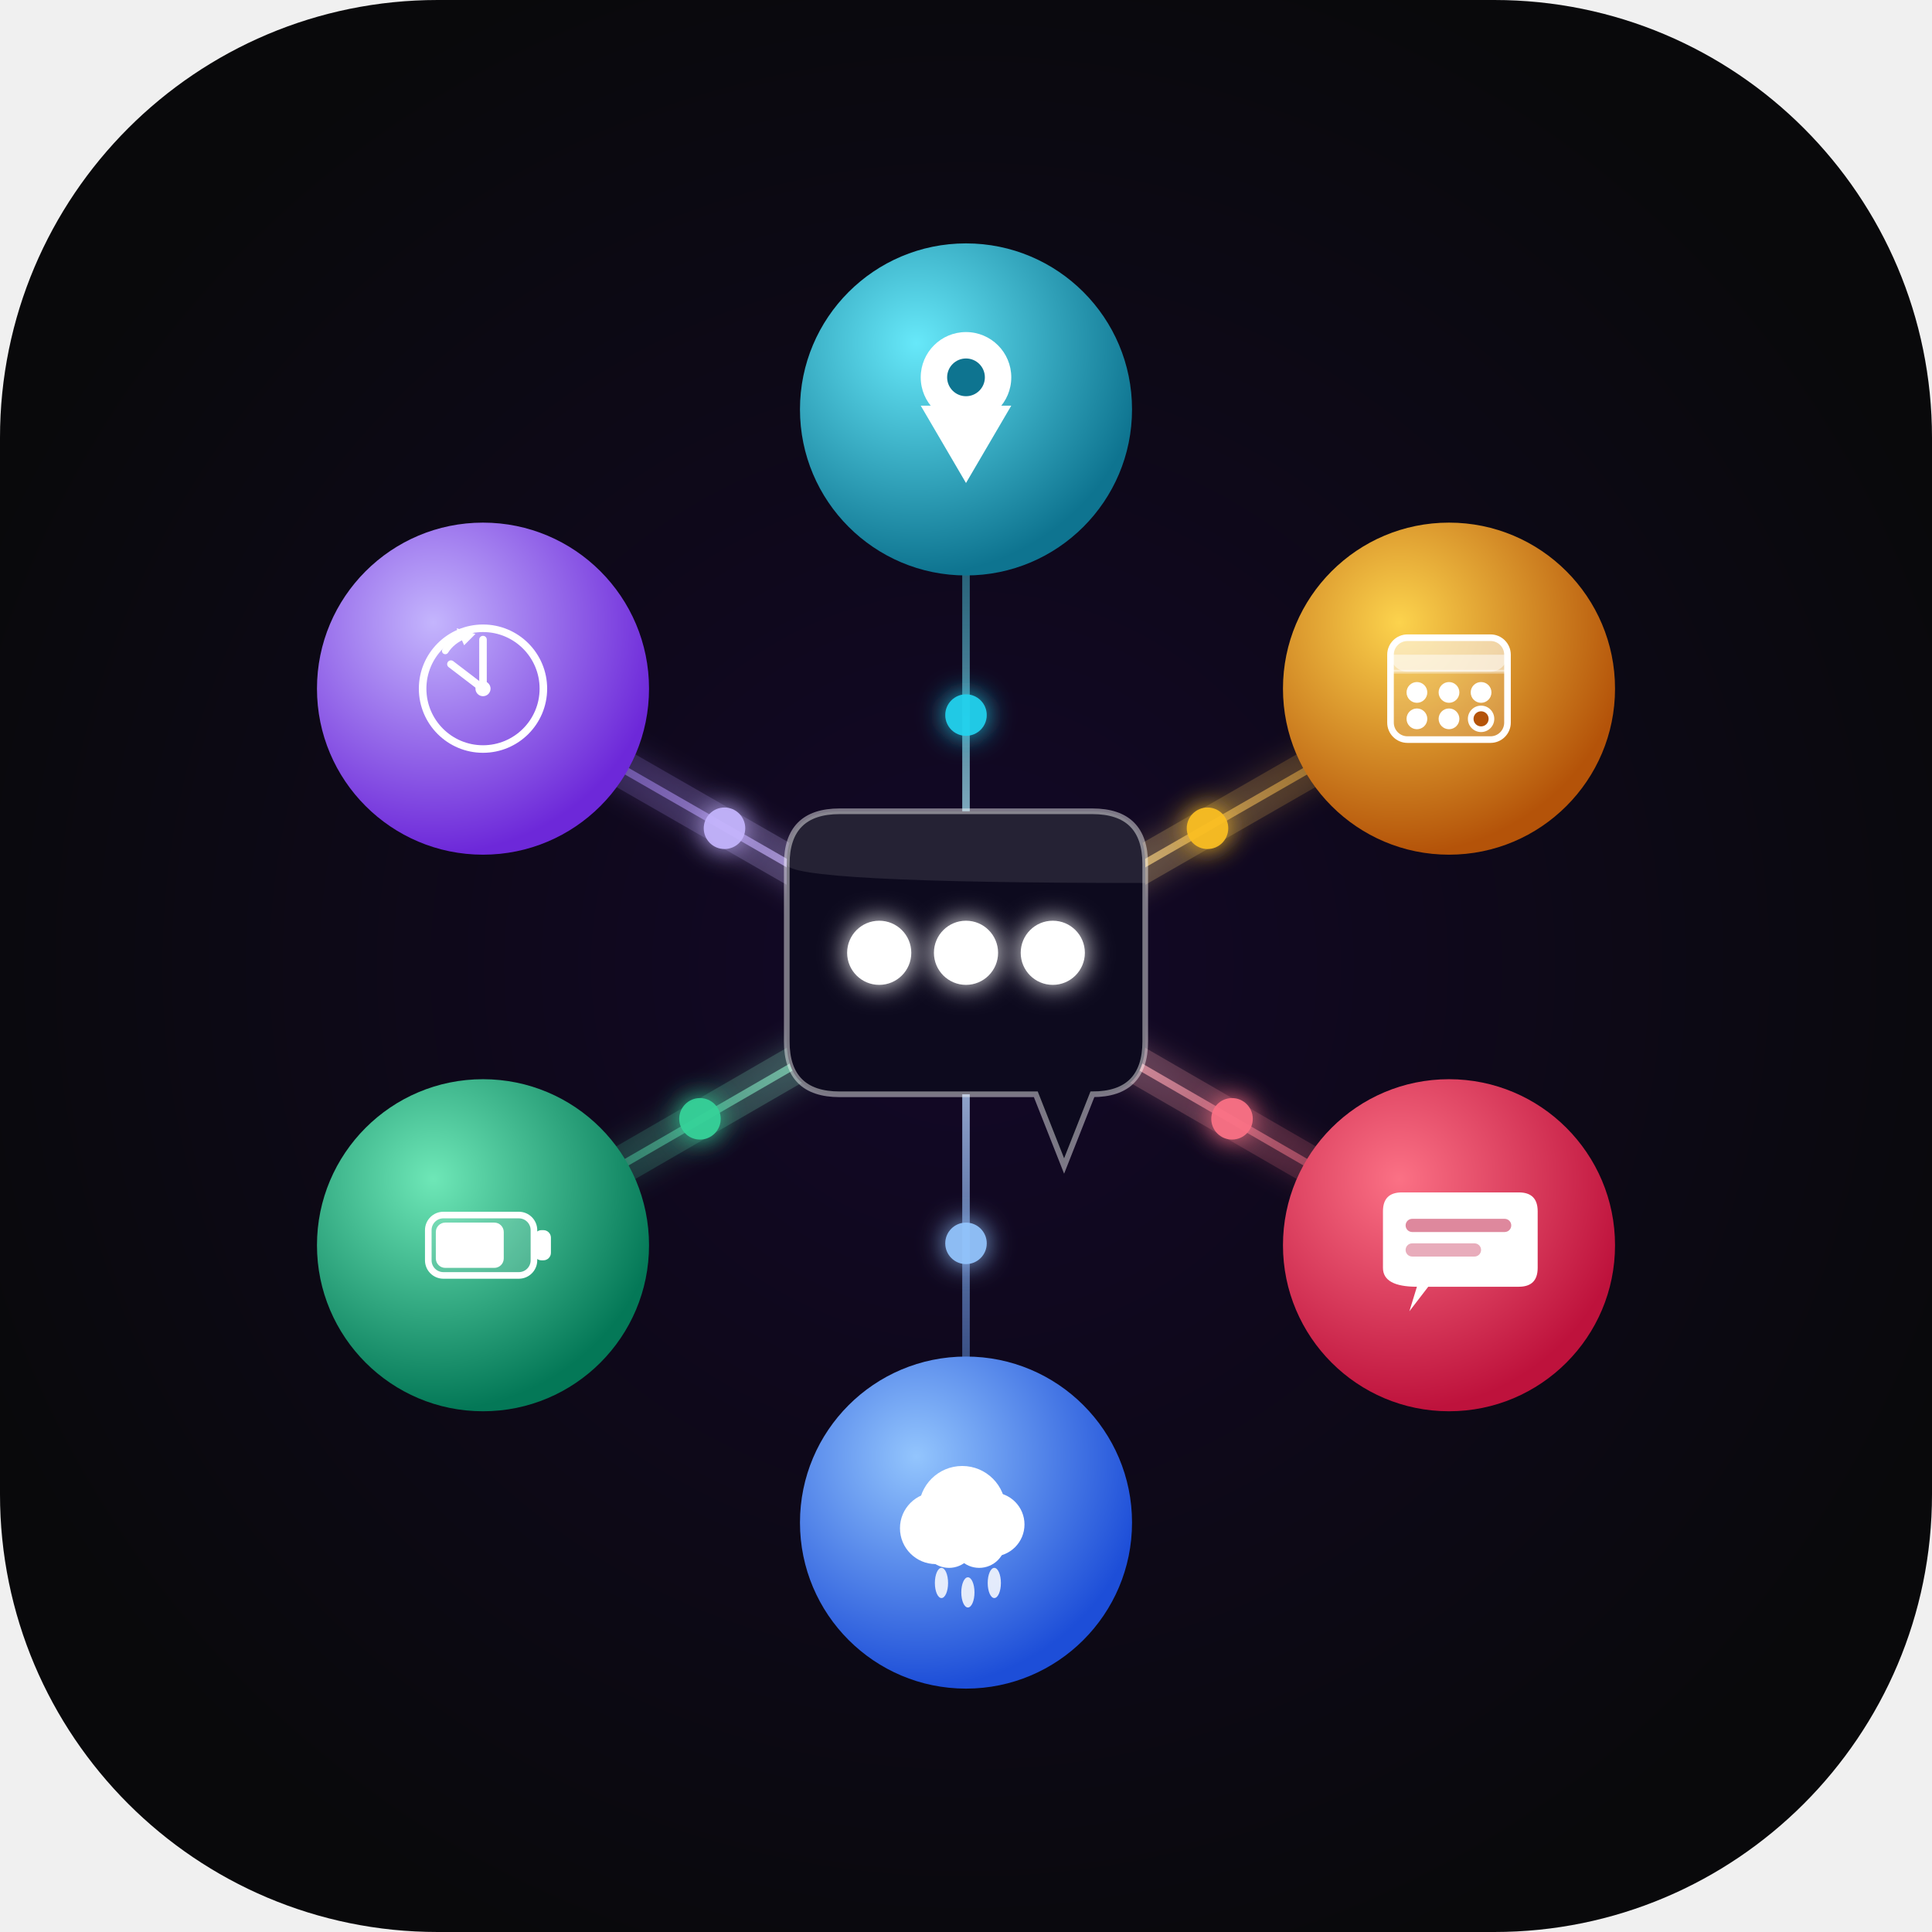
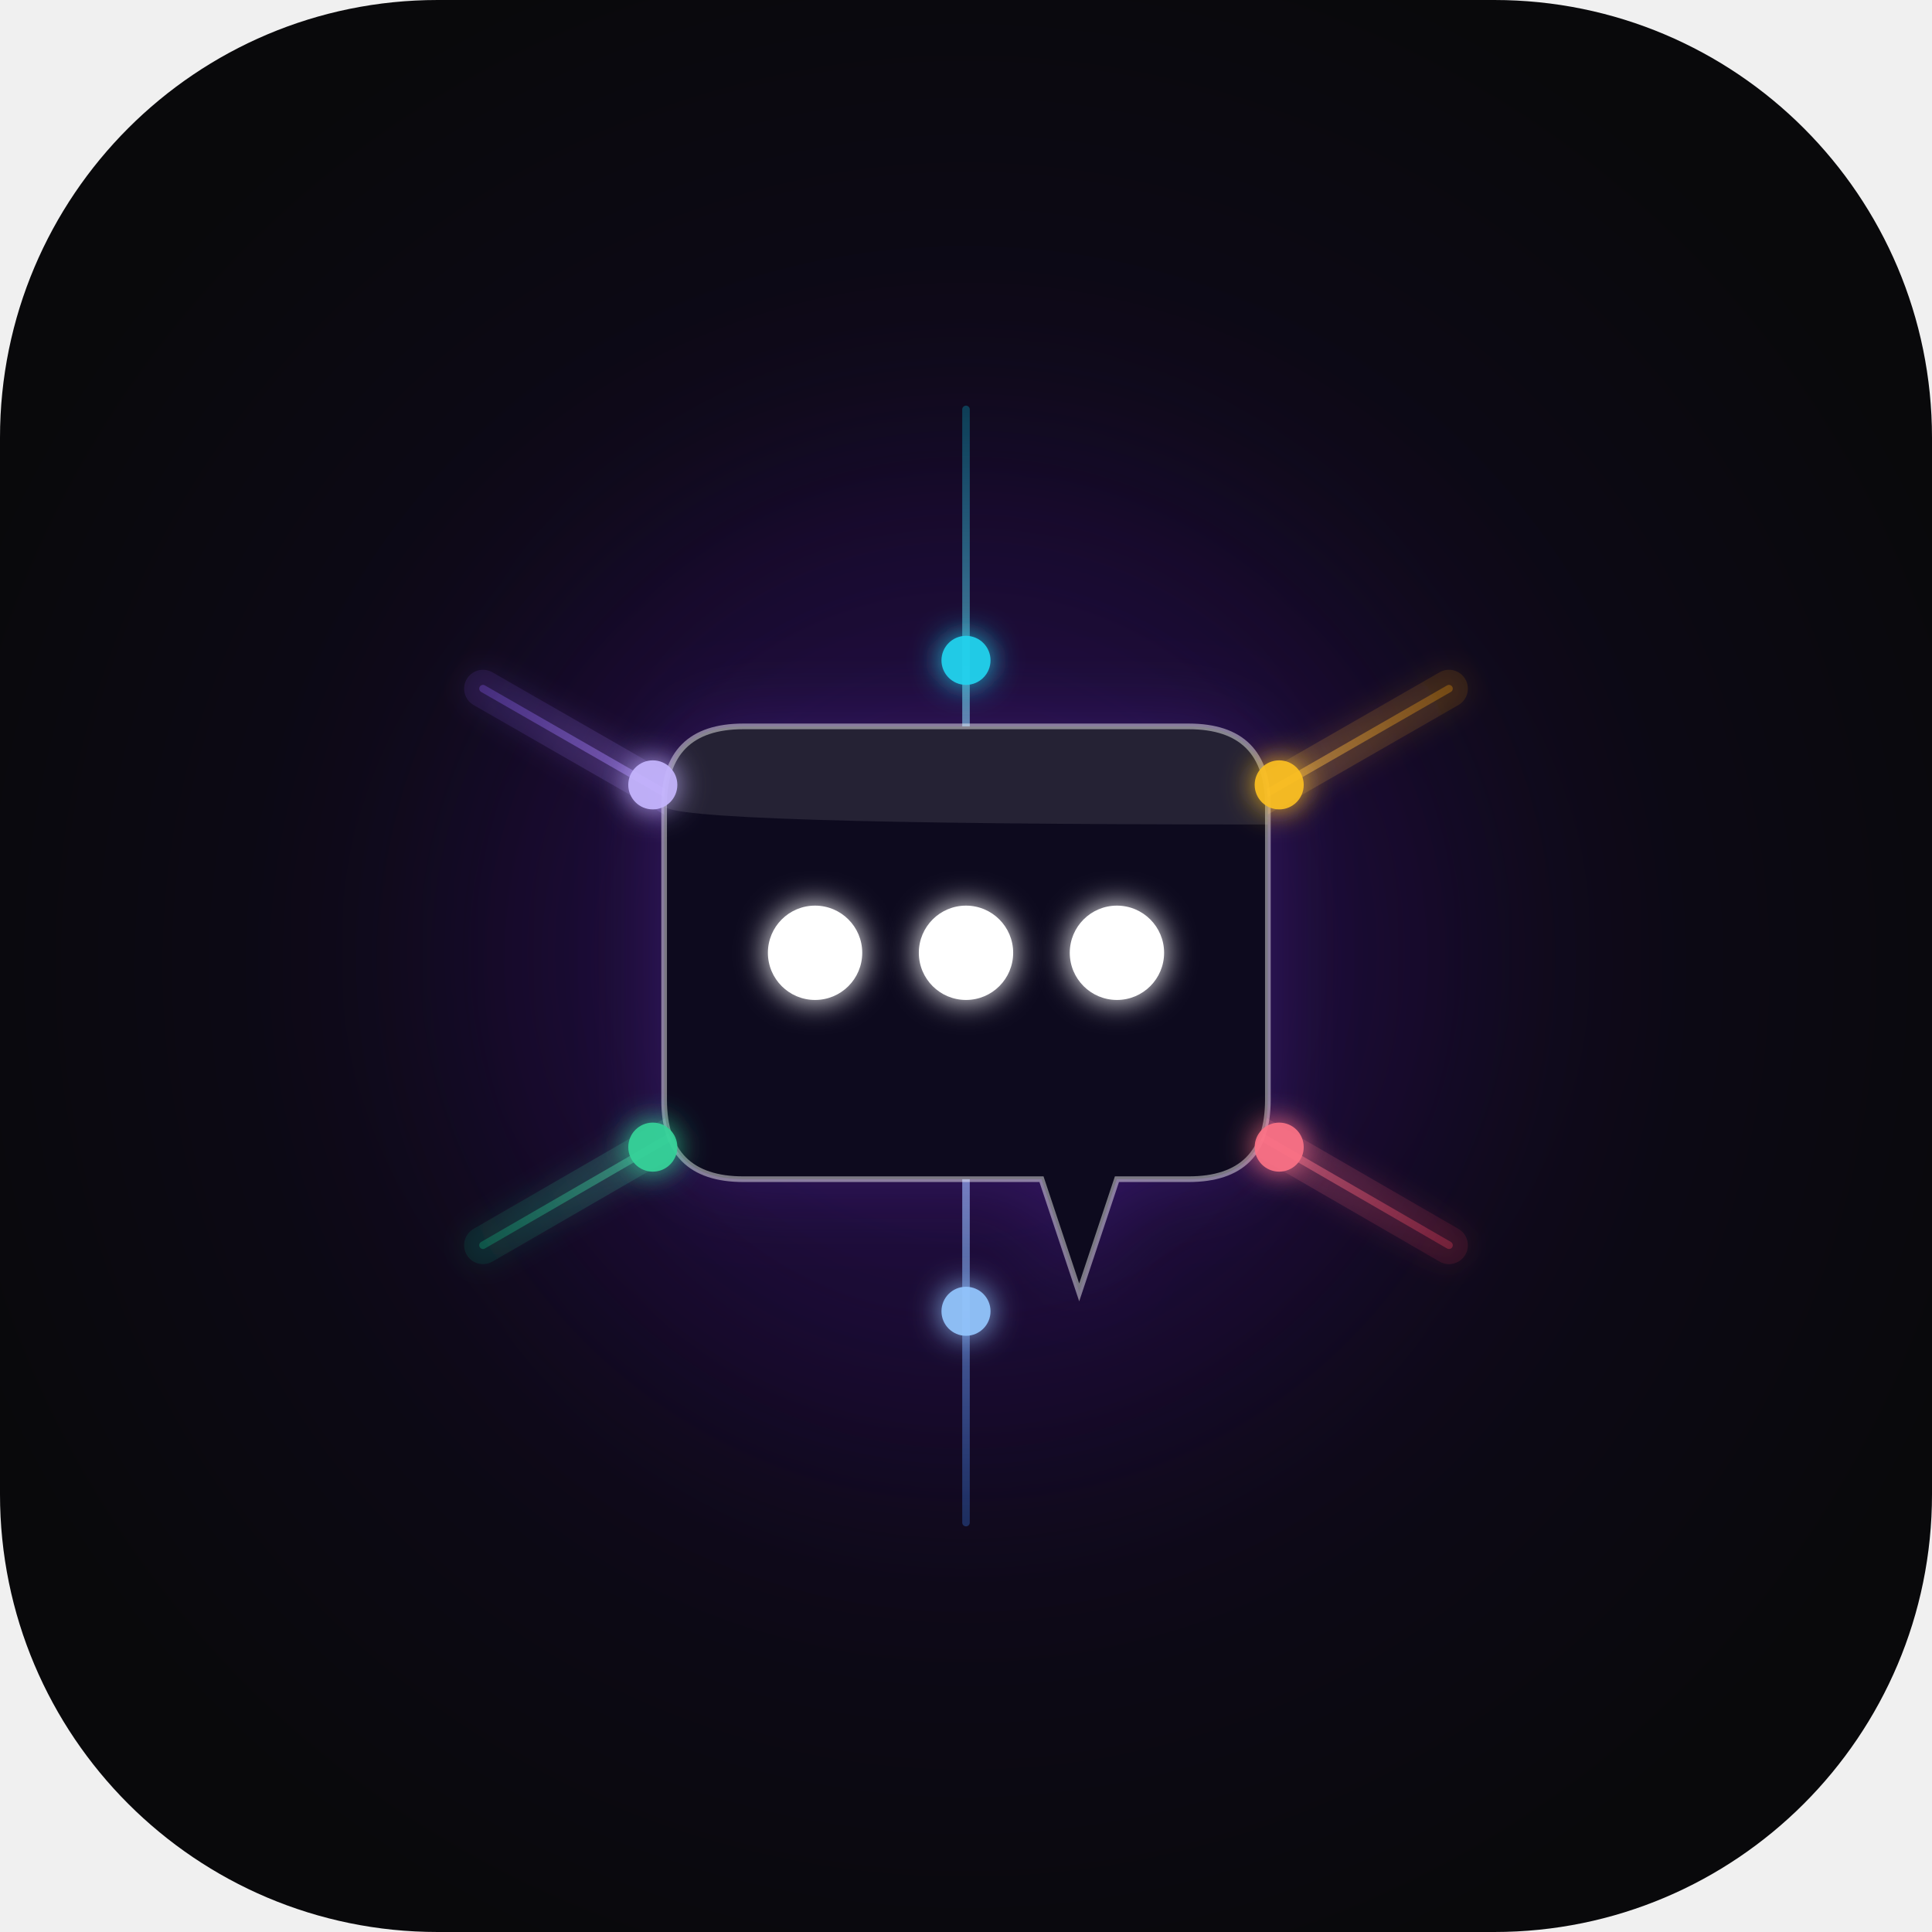
<svg xmlns="http://www.w3.org/2000/svg" width="1024" height="1024" viewBox="0 0 1024 1024">
  <defs>
    <radialGradient id="bg" cx="50%" cy="50%" r="55%">
      <stop offset="0%" stop-color="#130828" />
      <stop offset="100%" stop-color="#09090b" />
-     </radialGradient>
-     <radialGradient id="nLoc" cx="35%" cy="30%" r="70%">
-       <stop offset="0%" stop-color="#67e8f9" />
-       <stop offset="100%" stop-color="#0e7490" />
-     </radialGradient>
-     <radialGradient id="nCal" cx="35%" cy="30%" r="70%">
-       <stop offset="0%" stop-color="#fcd34d" />
-       <stop offset="100%" stop-color="#b45309" />
-     </radialGradient>
-     <radialGradient id="nMsg" cx="35%" cy="30%" r="70%">
-       <stop offset="0%" stop-color="#fb7185" />
-       <stop offset="100%" stop-color="#be123c" />
-     </radialGradient>
-     <radialGradient id="nWthr" cx="35%" cy="30%" r="70%">
-       <stop offset="0%" stop-color="#93c5fd" />
-       <stop offset="100%" stop-color="#1d4ed8" />
-     </radialGradient>
-     <radialGradient id="nBat" cx="35%" cy="30%" r="70%">
-       <stop offset="0%" stop-color="#6ee7b7" />
-       <stop offset="100%" stop-color="#047857" />
-     </radialGradient>
-     <radialGradient id="nHist" cx="35%" cy="30%" r="70%">
-       <stop offset="0%" stop-color="#c4b5fd" />
-       <stop offset="100%" stop-color="#6d28d9" />
-     </radialGradient>
-     <radialGradient id="orbGlow" cx="50%" cy="42%" r="50%">
-       <stop offset="0%" stop-color="white" />
-       <stop offset="55%" stop-color="white" stop-opacity="0.65" />
-       <stop offset="100%" stop-color="white" stop-opacity="0" />
    </radialGradient>
    <linearGradient id="lnTop" x1="512" y1="217" x2="512" y2="512" gradientUnits="userSpaceOnUse">
      <stop offset="0%" stop-color="#06b6d4" stop-opacity="0.3" />
      <stop offset="100%" stop-color="#e0f2fe" stop-opacity="0.9" />
    </linearGradient>
    <linearGradient id="lnTR" x1="768" y1="365" x2="512" y2="512" gradientUnits="userSpaceOnUse">
      <stop offset="0%" stop-color="#f59e0b" stop-opacity="0.3" />
      <stop offset="100%" stop-color="#fef3c7" stop-opacity="0.9" />
    </linearGradient>
    <linearGradient id="lnBR" x1="768" y1="660" x2="512" y2="512" gradientUnits="userSpaceOnUse">
      <stop offset="0%" stop-color="#f43f5e" stop-opacity="0.3" />
      <stop offset="100%" stop-color="#ffe4e6" stop-opacity="0.9" />
    </linearGradient>
    <linearGradient id="lnBot" x1="512" y1="807" x2="512" y2="512" gradientUnits="userSpaceOnUse">
      <stop offset="0%" stop-color="#3b82f6" stop-opacity="0.3" />
      <stop offset="100%" stop-color="#dbeafe" stop-opacity="0.9" />
    </linearGradient>
    <linearGradient id="lnBL" x1="256" y1="660" x2="512" y2="512" gradientUnits="userSpaceOnUse">
      <stop offset="0%" stop-color="#10b981" stop-opacity="0.3" />
      <stop offset="100%" stop-color="#d1fae5" stop-opacity="0.9" />
    </linearGradient>
    <linearGradient id="lnTL" x1="256" y1="365" x2="512" y2="512" gradientUnits="userSpaceOnUse">
      <stop offset="0%" stop-color="#8b5cf6" stop-opacity="0.3" />
      <stop offset="100%" stop-color="#ede9fe" stop-opacity="0.9" />
    </linearGradient>
    <filter id="ambGlow" x="-50%" y="-50%" width="200%" height="200%">
-       <feGaussianBlur stdDeviation="55" />
-     </filter>
-     <filter id="nodeGlow" x="-60%" y="-60%" width="220%" height="220%">
-       <feGaussianBlur in="SourceGraphic" stdDeviation="22" result="b" />
-       <feMerge>
-         <feMergeNode in="b" />
-         <feMergeNode in="SourceGraphic" />
-       </feMerge>
+       <feGaussianBlur stdDeviation="60" />
    </filter>
    <filter id="lineGlow" x="-20%" y="-20%" width="140%" height="140%">
      <feGaussianBlur in="SourceGraphic" stdDeviation="7" result="b" />
      <feMerge>
        <feMergeNode in="b" />
        <feMergeNode in="SourceGraphic" />
      </feMerge>
    </filter>
-     <filter id="orbHalo" x="-100%" y="-100%" width="300%" height="300%">
-       <feGaussianBlur in="SourceGraphic" stdDeviation="28" result="b" />
+     <filter id="bubbleGlow" x="-40%" y="-40%" width="180%" height="180%">
+       <feGaussianBlur in="SourceGraphic" stdDeviation="22" result="b" />
      <feMerge>
        <feMergeNode in="b" />
        <feMergeNode in="SourceGraphic" />
      </feMerge>
    </filter>
    <filter id="dotGlow" x="-150%" y="-150%" width="400%" height="400%">
-       <feGaussianBlur in="SourceGraphic" stdDeviation="7" result="b" />
+       <feGaussianBlur in="SourceGraphic" stdDeviation="8" result="b" />
      <feMerge>
        <feMergeNode in="b" />
        <feMergeNode in="SourceGraphic" />
      </feMerge>
    </filter>
  </defs>
  <rect width="1024" height="1024" rx="232" fill="url(#bg)" />
+   <circle cx="512" cy="505" r="260" fill="#6d28d9" opacity="0.14" filter="url(#ambGlow)" />
  <line x1="512" y1="217" x2="512" y2="512" stroke="url(#lnTop)" stroke-width="20" stroke-linecap="round" opacity="0.4" filter="url(#lineGlow)" />
  <line x1="768" y1="365" x2="512" y2="512" stroke="url(#lnTR)" stroke-width="20" stroke-linecap="round" opacity="0.4" filter="url(#lineGlow)" />
  <line x1="768" y1="660" x2="512" y2="512" stroke="url(#lnBR)" stroke-width="20" stroke-linecap="round" opacity="0.4" filter="url(#lineGlow)" />
  <line x1="512" y1="807" x2="512" y2="512" stroke="url(#lnBot)" stroke-width="20" stroke-linecap="round" opacity="0.4" filter="url(#lineGlow)" />
  <line x1="256" y1="660" x2="512" y2="512" stroke="url(#lnBL)" stroke-width="20" stroke-linecap="round" opacity="0.4" filter="url(#lineGlow)" />
  <line x1="256" y1="365" x2="512" y2="512" stroke="url(#lnTL)" stroke-width="20" stroke-linecap="round" opacity="0.4" filter="url(#lineGlow)" />
  <line x1="512" y1="217" x2="512" y2="512" stroke="url(#lnTop)" stroke-width="4" stroke-linecap="round" />
  <line x1="768" y1="365" x2="512" y2="512" stroke="url(#lnTR)" stroke-width="4" stroke-linecap="round" />
  <line x1="768" y1="660" x2="512" y2="512" stroke="url(#lnBR)" stroke-width="4" stroke-linecap="round" />
  <line x1="512" y1="807" x2="512" y2="512" stroke="url(#lnBot)" stroke-width="4" stroke-linecap="round" />
  <line x1="256" y1="660" x2="512" y2="512" stroke="url(#lnBL)" stroke-width="4" stroke-linecap="round" />
  <line x1="256" y1="365" x2="512" y2="512" stroke="url(#lnTL)" stroke-width="4" stroke-linecap="round" />
-   <circle cx="512" cy="217" r="88" fill="url(#nLoc)" />
-   <circle cx="512" cy="200" r="24" fill="white" />
-   <polygon points="488,215 536,215 512,256" fill="white" />
-   <circle cx="512" cy="200" r="10" fill="#0e7490" />
-   <circle cx="768" cy="365" r="88" fill="url(#nCal)" />
-   <rect x="737" y="338" width="62" height="54" rx="9" fill="white" opacity="0.15" />
-   <rect x="737" y="338" width="62" height="54" rx="9" fill="none" stroke="white" stroke-width="3.5" />
-   <rect x="737" y="338" width="62" height="18" rx="9" fill="white" opacity="0.5" />
-   <rect x="737" y="347" width="62" height="9" fill="white" opacity="0.5" />
-   <line x1="737" y1="356" x2="799" y2="356" stroke="white" stroke-width="2" opacity="0.4" />
-   <circle cx="751" cy="367" r="5.5" fill="white" />
-   <circle cx="768" cy="367" r="5.5" fill="white" />
-   <circle cx="785" cy="367" r="5.5" fill="white" />
-   <circle cx="751" cy="381" r="5.5" fill="white" />
-   <circle cx="768" cy="381" r="5.5" fill="white" />
-   <circle cx="785" cy="381" r="7" fill="white" />
-   <circle cx="785" cy="381" r="4" fill="#b45309" />
-   <circle cx="768" cy="660" r="88" fill="url(#nMsg)" />
-   <path d="M 733 642 Q 733 632 743 632 L 805 632 Q 815 632 815 642            L 815 672 Q 815 682 805 682 L 757 682 L 747 695 L 751 682            Q 733 682 733 672 Z" fill="white" />
-   <rect x="745" y="646" width="56" height="7" rx="3.5" fill="#be123c" opacity="0.5" />
-   <rect x="745" y="659" width="40" height="7" rx="3.5" fill="#be123c" opacity="0.35" />
-   <circle cx="512" cy="807" r="88" fill="url(#nWthr)" />
-   <circle cx="496" cy="810" r="19" fill="white" />
-   <circle cx="510" cy="800" r="23" fill="white" />
-   <circle cx="526" cy="808" r="17" fill="white" />
-   <circle cx="503" cy="817" r="14" fill="white" />
-   <circle cx="519" cy="817" r="14" fill="white" />
-   <ellipse cx="499" cy="839" rx="3.5" ry="8" fill="white" opacity="0.85" />
-   <ellipse cx="513" cy="844" rx="3.5" ry="8" fill="white" opacity="0.85" />
-   <ellipse cx="527" cy="839" rx="3.5" ry="8" fill="white" opacity="0.85" />
-   <circle cx="256" cy="660" r="88" fill="url(#nBat)" />
-   <rect x="227" y="644" width="56" height="32" rx="8" fill="white" opacity="0.15" />
-   <rect x="227" y="644" width="56" height="32" rx="8" fill="none" stroke="white" stroke-width="3.5" />
-   <rect x="283" y="652" width="9" height="16" rx="4" fill="white" />
-   <rect x="231" y="648" width="36" height="24" rx="5" fill="white" />
-   <circle cx="256" cy="365" r="88" fill="url(#nHist)" />
-   <circle cx="256" cy="365" r="32" fill="none" stroke="white" stroke-width="4" />
-   <circle cx="256" cy="365" r="4" fill="white" />
-   <line x1="256" y1="365" x2="256" y2="339" stroke="white" stroke-width="4" stroke-linecap="round" />
-   <line x1="256" y1="365" x2="239" y2="352" stroke="white" stroke-width="4" stroke-linecap="round" />
-   <path d="M 246 337 A 20 20 0 0 0 236 345" fill="none" stroke="white" stroke-width="3.5" stroke-linecap="round" />
-   <polygon points="242,333 246,342 252,336" fill="white" />
-   <path d="M 417 458 Q 417 430 445 430 L 579 430 Q 607 430 607 458            L 607 552 Q 607 580 579 580 L 579 580 L 564 618 L 549 580            L 445 580 Q 417 580 417 552 Z" fill="#0d0a1e" />
-   <path d="M 417 458 Q 417 430 445 430 L 579 430 Q 607 430 607 458            L 607 552 Q 607 580 579 580 L 579 580 L 564 618 L 549 580            L 445 580 Q 417 580 417 552 Z" fill="none" stroke="white" stroke-width="3" stroke-opacity="0.45" />
-   <path d="M 417 458 Q 417 430 445 430 L 579 430 Q 607 430 607 458            L 607 468 Q 417 468 417 458 Z" fill="white" opacity="0.10" />
-   <circle cx="466" cy="505" r="17" fill="white" filter="url(#dotGlow)" />
-   <circle cx="512" cy="505" r="17" fill="white" filter="url(#dotGlow)" />
-   <circle cx="558" cy="505" r="17" fill="white" filter="url(#dotGlow)" />
-   <circle cx="512" cy="379" r="11" fill="#22d3ee" opacity="0.95" filter="url(#dotGlow)" />
-   <circle cx="640" cy="439" r="11" fill="#fbbf24" opacity="0.95" filter="url(#dotGlow)" />
-   <circle cx="653" cy="593" r="11" fill="#fb7185" opacity="0.95" filter="url(#dotGlow)" />
-   <circle cx="512" cy="659" r="11" fill="#93c5fd" opacity="0.95" filter="url(#dotGlow)" />
-   <circle cx="371" cy="593" r="11" fill="#34d399" opacity="0.95" filter="url(#dotGlow)" />
-   <circle cx="384" cy="439" r="11" fill="#c4b5fd" opacity="0.95" filter="url(#dotGlow)" />
+   <path d="M 352 427 Q 352 385 394 385 L 630 385 Q 672 385 672 427            L 672 583 Q 672 625 630 625 L 592 625 L 572 685 L 552 625            L 394 625 Q 352 625 352 583 Z" fill="#7c3aed" opacity="0.25" filter="url(#bubbleGlow)" />
+   <path d="M 352 427 Q 352 385 394 385 L 630 385 Q 672 385 672 427            L 672 583 Q 672 625 630 625 L 592 625 L 572 685 L 552 625            L 394 625 Q 352 625 352 583 Z" fill="#0d0a1e" />
+   <path d="M 352 427 Q 352 385 394 385 L 630 385 Q 672 385 672 427            L 672 583 Q 672 625 630 625 L 592 625 L 572 685 L 552 625            L 394 625 Q 352 625 352 583 Z" fill="none" stroke="white" stroke-width="3" stroke-opacity="0.45" />
+   <path d="M 352 427 Q 352 385 394 385 L 630 385 Q 672 385 672 427            L 672 437 Q 352 437 352 427 Z" fill="white" opacity="0.10" />
+   <circle cx="432" cy="505" r="25" fill="white" filter="url(#dotGlow)" />
+   <circle cx="512" cy="505" r="25" fill="white" filter="url(#dotGlow)" />
+   <circle cx="592" cy="505" r="25" fill="white" filter="url(#dotGlow)" />
+   <circle cx="512" cy="350" r="13" fill="#22d3ee" opacity="0.95" filter="url(#dotGlow)" />
+   <circle cx="678" cy="416" r="13" fill="#fbbf24" opacity="0.95" filter="url(#dotGlow)" />
+   <circle cx="678" cy="608" r="13" fill="#fb7185" opacity="0.95" filter="url(#dotGlow)" />
+   <circle cx="512" cy="695" r="13" fill="#93c5fd" opacity="0.95" filter="url(#dotGlow)" />
+   <circle cx="346" cy="608" r="13" fill="#34d399" opacity="0.95" filter="url(#dotGlow)" />
+   <circle cx="346" cy="416" r="13" fill="#c4b5fd" opacity="0.95" filter="url(#dotGlow)" />
</svg>
